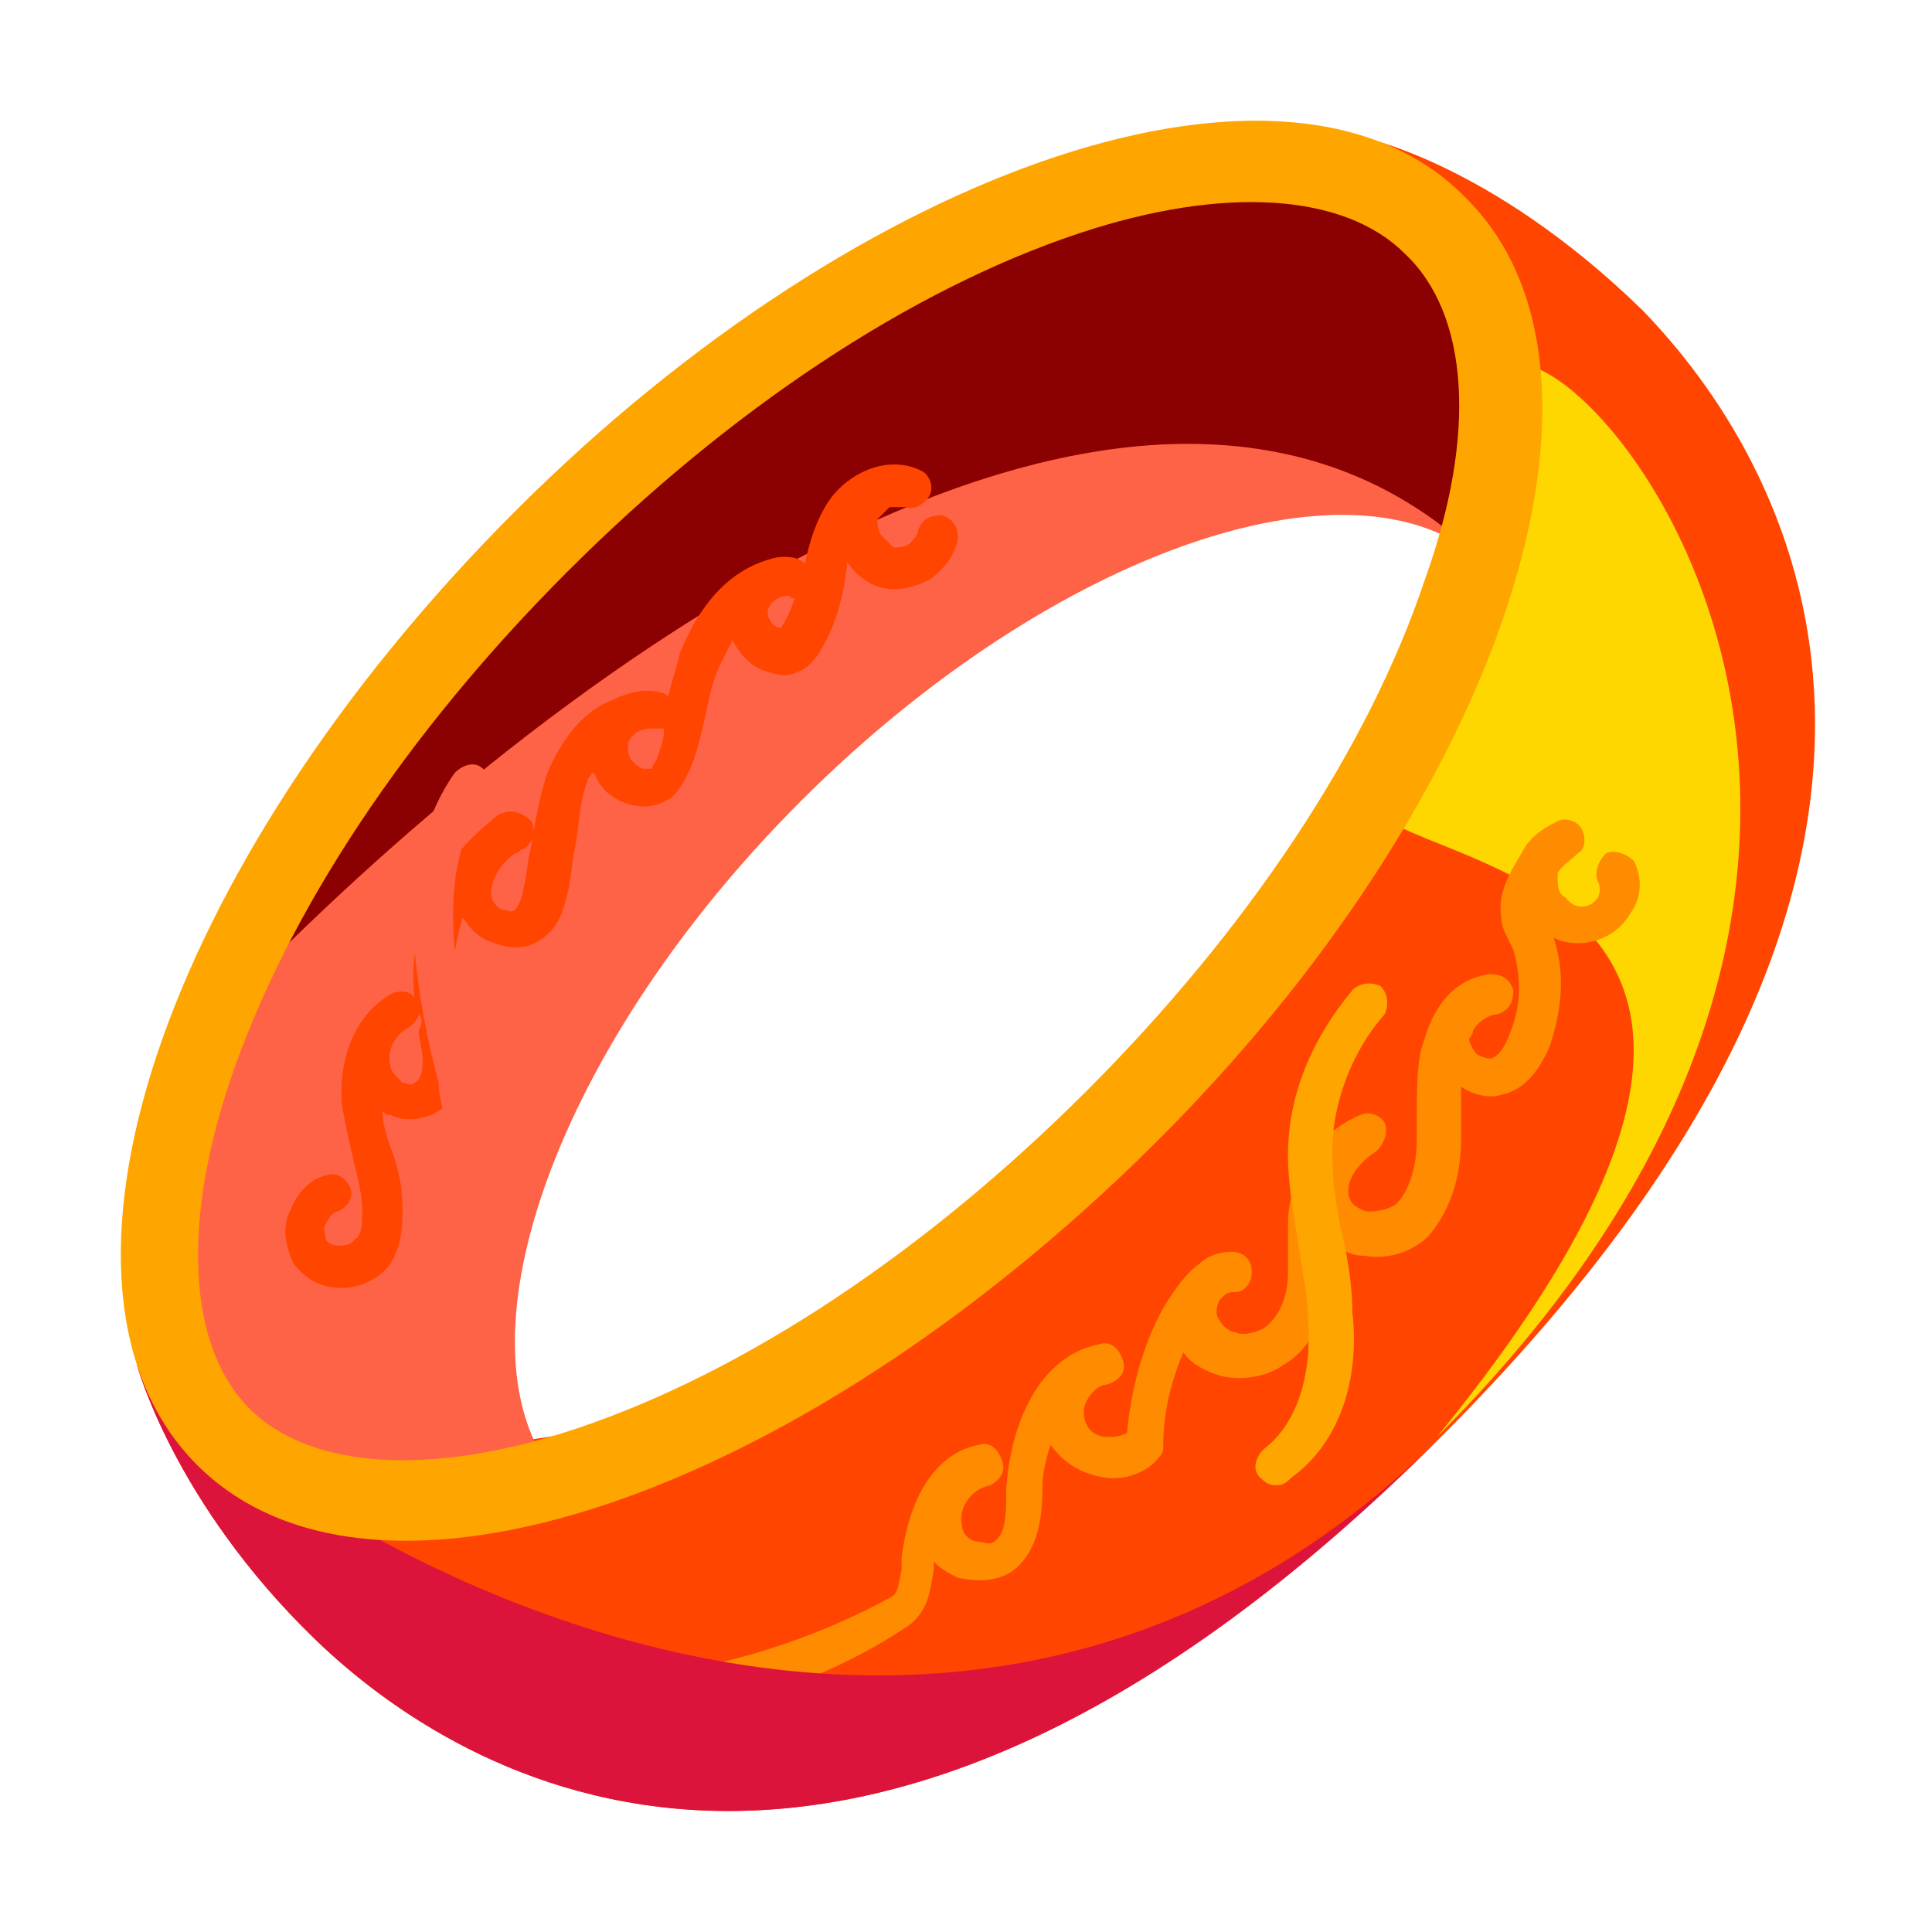
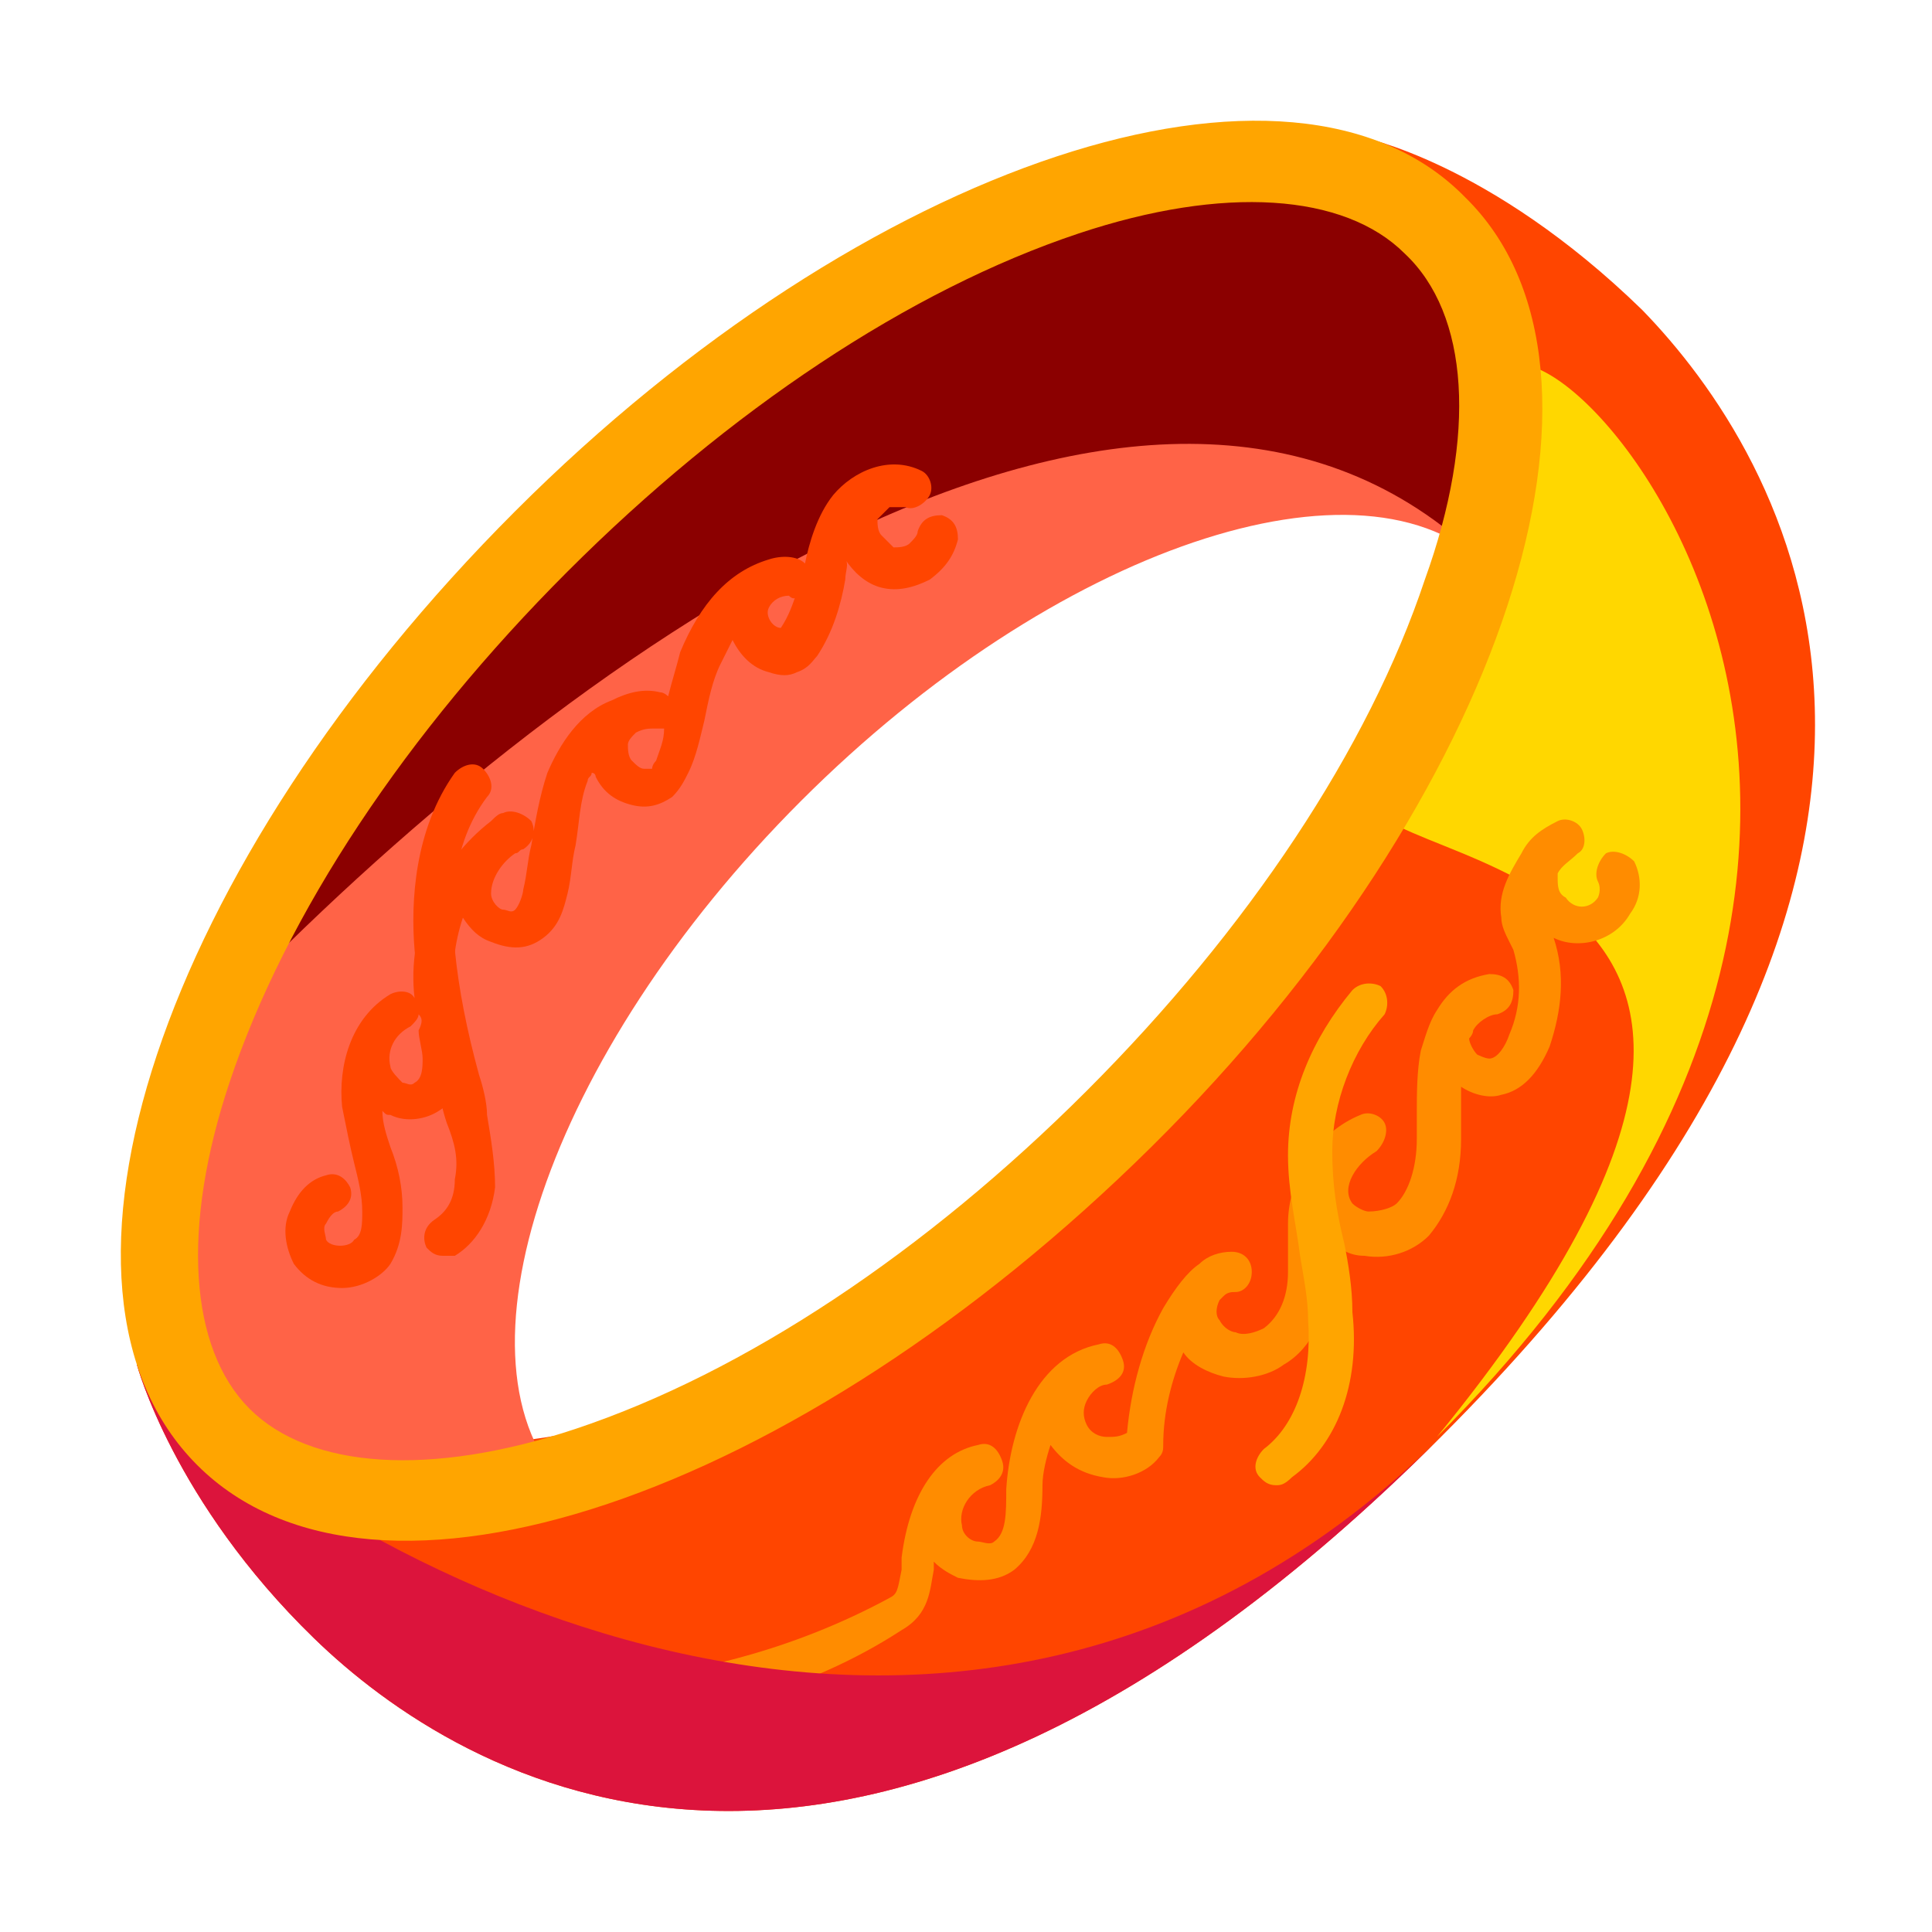
<svg xmlns="http://www.w3.org/2000/svg" x="0px" y="0px" width="100" height="100" viewBox="0 0 48 48">
  <path fill="#FF4500" d="M27.5,27.5c-10.9,11-19.2,8.9-24.1,6.4c0,0,0.9,3.4,4.4,6.8c3.6,3.5,13.4,9.6,28-5s8.5-24.4,5-28 C37,4,33.8,3.4,33.8,3.4S44.6,10.4,27.5,27.5z" />
  <path fill="#FFD700" d="M35.7,35.7c16.2-16.2,1.2-30.3,1.5-25.8c0.1,2.4-0.6,5.6-3.1,9.6C32.6,21.8,48.2,20.4,35.7,35.7z" />
  <path fill="#FF8C00" d="M14.3,42.8c-0.3,0-0.5-0.2-0.5-0.5c0-0.3,0.2-0.5,0.5-0.5c2.7-0.1,5.4-0.8,7.8-2.1 c0.2-0.1,0.2-0.2,0.3-0.7c0-0.1,0-0.2,0-0.3c0.2-1.6,0.9-2.6,1.9-2.8c0.3-0.1,0.5,0.1,0.6,0.4c0.1,0.3-0.1,0.5-0.3,0.6 c-0.5,0.1-0.8,0.6-0.7,1c0,0.2,0.2,0.4,0.4,0.4c0.1,0,0.3,0.1,0.4,0c0.3-0.2,0.3-0.7,0.3-1.3c0.1-1.6,0.8-3.3,2.3-3.6 c0.3-0.1,0.5,0.1,0.6,0.4c0.1,0.3-0.1,0.5-0.4,0.6c-0.2,0-0.4,0.2-0.5,0.4c-0.1,0.2-0.1,0.4,0,0.6c0.1,0.2,0.3,0.3,0.5,0.3 c0.2,0,0.3,0,0.5-0.1c0.1-1.1,0.4-2.2,0.9-3.1c0.3-0.5,0.6-0.9,0.9-1.1c0.2-0.2,0.5-0.3,0.8-0.3c0.3,0,0.5,0.2,0.5,0.5 c0,0.3-0.2,0.5-0.4,0.5c-0.1,0-0.2,0-0.3,0.1c0,0-0.1,0.1-0.1,0.1c-0.1,0.2-0.1,0.4,0,0.5c0.1,0.2,0.3,0.3,0.4,0.3 c0.2,0.1,0.5,0,0.7-0.1c0.4-0.3,0.6-0.8,0.6-1.4c0-0.2,0-0.3,0-0.5c0-0.2,0-0.4,0-0.7c0-1.2,0.8-2.3,1.8-2.7c0.2-0.1,0.5,0,0.6,0.2 c0.1,0.2,0,0.5-0.2,0.7c-0.5,0.3-0.9,0.9-0.6,1.3c0.1,0.1,0.3,0.2,0.4,0.2c0.3,0,0.6-0.1,0.7-0.2c0.3-0.3,0.5-0.9,0.5-1.6 c0-0.2,0-0.4,0-0.6c0-0.5,0-1.1,0.1-1.6c0.1-0.3,0.2-0.7,0.4-1c0.3-0.5,0.7-0.8,1.3-0.9c0.3,0,0.5,0.1,0.6,0.4 c0,0.3-0.1,0.5-0.4,0.6c-0.2,0-0.5,0.2-0.6,0.4c0,0.1-0.1,0.2-0.1,0.2c0,0.1,0.1,0.3,0.2,0.4c0,0,0.2,0.1,0.3,0.1 c0.2,0,0.4-0.3,0.5-0.6c0.3-0.7,0.3-1.4,0.1-2.1l-0.1-0.2c-0.1-0.2-0.2-0.4-0.2-0.6c-0.1-0.6,0.2-1.1,0.5-1.6 c0.2-0.4,0.5-0.6,0.9-0.8c0.2-0.1,0.5,0,0.6,0.2c0.1,0.2,0.1,0.5-0.1,0.6c-0.2,0.2-0.4,0.3-0.5,0.5c0,0,0,0.1,0,0.1 c0,0.2,0,0.4,0.2,0.5c0.2,0.3,0.6,0.3,0.8,0c0,0,0.1-0.2,0-0.4c-0.1-0.2,0-0.5,0.2-0.7c0.2-0.1,0.5,0,0.7,0.2 c0.2,0.4,0.2,0.9-0.1,1.3c-0.4,0.7-1.3,0.9-1.9,0.6c0.3,0.9,0.2,1.8-0.1,2.7c-0.3,0.7-0.7,1.1-1.2,1.2c-0.3,0.1-0.7,0-1-0.2 c0,0.2,0,0.4,0,0.6c0,0.2,0,0.4,0,0.7c0,1-0.3,1.8-0.8,2.4c-0.4,0.4-1,0.6-1.6,0.5c-0.4,0-0.7-0.2-0.9-0.5c0,0.1,0,0.2,0,0.4 c0,0.2,0,0.4,0,0.6c0,0.9-0.4,1.8-1.1,2.2c-0.4,0.3-1,0.4-1.5,0.3c-0.4-0.1-0.8-0.3-1-0.6c-0.3,0.7-0.5,1.5-0.5,2.3 c0,0.1,0,0.2-0.1,0.3c-0.3,0.4-0.9,0.6-1.4,0.5c-0.6-0.1-1-0.4-1.3-0.8c0,0,0,0,0,0c-0.1,0.3-0.2,0.7-0.2,1c0,0.8-0.1,1.6-0.7,2.1 c-0.4,0.3-0.9,0.3-1.4,0.2c-0.2-0.1-0.4-0.2-0.6-0.4l0,0.2c-0.1,0.5-0.1,1.1-0.8,1.5C20.1,42,17.2,42.8,14.3,42.8 C14.4,42.8,14.3,42.8,14.3,42.8z" />
  <path fill="#DC143C" d="M3.4,33.9c0,0,0.9,3.4,4.4,6.8c3.6,3.5,13.4,9.6,28-5C24.1,47.3,8.7,39.2,3.4,33.9z" />
  <path fill="#FF6347" d="M5.1,35.6c2.5,1.3,5,2.6,9,1.4c-3.1-3.1-0.5-10.8,5.8-17.1c6.3-6.3,14-8.9,17.1-5.8 c1.2-4-0.2-6.4-1.4-8.9c0.4,0.2-7.1-6-21.1,8C0.5,27.1,5.3,35.9,5.1,35.6z" />
  <path fill="#8B0000" d="M37,14.1c1.2-4-0.2-6.4-1.4-8.9c0.3,0.2-7.1-6-21.1,8c-4.2,4.2-6.7,8-8.2,11.1C15,15.5,29,6,37,14.1 z" />
  <path fill="#FFA500" d="M12.8 12.7C4 21.5.5 32 4.9 36.4c4.4 4.4 14.9.8 23.7-7.9S40.8 9.2 36.4 4.9C32.1.5 21.5 4 12.8 12.7zM35.4 14.4c-1.4 4.2-4.4 8.7-8.4 12.7s-8.5 7-12.7 8.4c-3.6 1.2-6.6 1-8.1-.5-1.5-1.5-1.7-4.5-.5-8.1 1.4-4.2 4.4-8.7 8.4-12.7 4-4 8.5-7 12.7-8.4 3.6-1.2 6.6-1 8.1.5C36.5 7.8 36.7 10.8 35.4 14.4zM31.7 36.9c-.2 0-.3-.1-.4-.2-.2-.2-.1-.5.1-.7.8-.6 1.2-1.8 1.1-3.2 0-.5-.1-1-.2-1.6-.1-.8-.3-1.6-.3-2.5 0-1.5.6-2.9 1.6-4.1.2-.2.5-.2.7-.1.2.2.2.5.1.7-.8.9-1.3 2.2-1.3 3.4 0 .8.1 1.5.3 2.3.1.5.2 1.1.2 1.7.2 1.8-.4 3.3-1.5 4.1C31.9 36.9 31.8 36.9 31.7 36.9z" />
  <path fill="#FF4500" d="M8.5,32c-0.5,0-0.9-0.2-1.2-0.6C7.1,31,7,30.5,7.2,30.1c0.2-0.5,0.5-0.8,0.9-0.9 c0.3-0.1,0.5,0.1,0.6,0.3c0.1,0.3-0.1,0.5-0.3,0.6c-0.1,0-0.2,0.1-0.3,0.3c-0.1,0.1,0,0.3,0,0.4c0.1,0.2,0.6,0.2,0.7,0 C9,30.7,9,30.4,9,30.1c0-0.4-0.1-0.8-0.2-1.2c-0.1-0.4-0.2-0.9-0.3-1.4c-0.1-1,0.2-2.2,1.2-2.8c0.2-0.1,0.5-0.1,0.6,0.1 c-0.2-1.7,0.6-3.4,1.9-4.4c0.1-0.1,0.2-0.2,0.3-0.2c0.2-0.1,0.5,0,0.7,0.2c0.1,0.2,0.1,0.5-0.2,0.7c-0.1,0-0.1,0.1-0.2,0.1 c-0.3,0.2-0.6,0.6-0.6,1c0,0.2,0.2,0.4,0.3,0.4c0.1,0,0.2,0.1,0.3,0c0.1-0.1,0.2-0.4,0.2-0.5c0.1-0.4,0.1-0.7,0.2-1.1 c0.1-0.6,0.2-1.2,0.4-1.8c0.3-0.7,0.8-1.5,1.6-1.8c0.4-0.2,0.8-0.3,1.2-0.2c0.1,0,0.2,0.1,0.2,0.1c0.1-0.4,0.2-0.7,0.3-1.1 c0.5-1.2,1.2-2,2.2-2.3c0.3-0.1,0.7-0.1,0.9,0.1c0.1-0.5,0.3-1.2,0.7-1.7c0.5-0.6,1.4-1,2.2-0.6c0.2,0.1,0.3,0.4,0.2,0.6 c-0.1,0.2-0.4,0.4-0.6,0.3c-0.1,0-0.3,0-0.4,0c-0.1,0.1-0.2,0.2-0.3,0.3c0,0.1,0,0.3,0.1,0.4c0.1,0.1,0.2,0.2,0.3,0.3 c0.1,0,0.3,0,0.4-0.1c0.1-0.1,0.2-0.2,0.2-0.3c0.1-0.3,0.3-0.4,0.6-0.4c0.3,0.1,0.4,0.3,0.4,0.6c-0.1,0.4-0.3,0.7-0.7,1 c-0.4,0.2-0.8,0.3-1.2,0.2c-0.4-0.1-0.7-0.4-0.9-0.7C21.1,14,21,14.2,21,14.4c-0.1,0.6-0.3,1.3-0.7,1.9c-0.1,0.1-0.2,0.3-0.5,0.4 c-0.2,0.1-0.4,0.1-0.7,0c-0.4-0.1-0.7-0.4-0.9-0.8c-0.1,0.2-0.2,0.4-0.3,0.6c-0.2,0.4-0.3,0.9-0.4,1.4c-0.1,0.4-0.2,0.9-0.4,1.3 c-0.1,0.2-0.2,0.4-0.4,0.6c-0.3,0.2-0.6,0.3-1,0.2c-0.4-0.1-0.7-0.3-0.9-0.7c0,0,0-0.1-0.1-0.1c0,0.1-0.1,0.1-0.1,0.2 c-0.2,0.5-0.2,1-0.3,1.6c-0.1,0.4-0.1,0.8-0.2,1.2c-0.1,0.4-0.2,0.8-0.6,1.1c-0.4,0.3-0.8,0.3-1.3,0.1c-0.3-0.1-0.5-0.3-0.7-0.6 c-0.2,0.6-0.3,1.3-0.2,2c0,0.1,0.1,0.2,0.1,0.4c0.1,0.3,0.1,0.6,0.2,0.9c0,0.6-0.2,1.2-0.7,1.5c-0.3,0.2-0.8,0.3-1.2,0.1 c-0.1,0-0.1,0-0.2-0.1c0,0.3,0.1,0.6,0.2,0.9C9.9,29,10,29.5,10,30c0,0.4,0,0.9-0.3,1.4C9.5,31.7,9,32,8.5,32z M10.4,25.2 c0,0.1-0.1,0.2-0.2,0.3c-0.4,0.2-0.6,0.6-0.5,1c0,0.1,0.2,0.3,0.3,0.4c0.1,0,0.2,0.1,0.3,0c0.2-0.1,0.2-0.4,0.2-0.6 c0-0.2-0.1-0.5-0.1-0.7C10.5,25.4,10.5,25.3,10.4,25.2z M15.8,18.2c-0.1,0.1-0.2,0.2-0.2,0.3c0,0.1,0,0.3,0.1,0.4 c0.1,0.1,0.2,0.2,0.3,0.2c0.1,0,0.1,0,0.2,0c0,0,0-0.1,0.1-0.2c0.1-0.3,0.2-0.5,0.2-0.8c-0.1,0-0.1,0-0.2,0 C16.1,18.1,16,18.1,15.8,18.2z M19.6,14.8c-0.2,0-0.4,0.1-0.5,0.3c-0.1,0.2,0.1,0.5,0.3,0.5c0.2-0.3,0.3-0.6,0.4-0.9 C19.8,14.9,19.7,14.9,19.6,14.8C19.7,14.9,19.6,14.8,19.6,14.8z" />
-   <path fill="#FF6347" d="M11,31.2c-0.2,0-0.3-0.1-0.4-0.2c-0.1-0.2-0.1-0.5,0.2-0.7c0.3-0.2,0.5-0.5,0.5-1 c0.1-0.5,0-0.9-0.2-1.4c-0.1-0.3-0.2-0.7-0.2-1c-0.3-1.1-0.5-2.2-0.6-3.3c-0.1-1.2,0-3,1-4.4c0.2-0.2,0.5-0.3,0.7-0.1 c0.2,0.2,0.3,0.5,0.1,0.7c-0.9,1.2-0.9,2.7-0.8,3.8c0.1,1,0.3,2,0.6,3.1c0.1,0.3,0.2,0.7,0.2,1c0.1,0.6,0.2,1.2,0.2,1.8 c-0.1,0.8-0.5,1.4-1,1.7C11.1,31.2,11.1,31.2,11,31.2z" />
+   <path fill="#FF4500" d="M11,31.2c-0.2,0-0.3-0.1-0.4-0.2c-0.1-0.2-0.1-0.5,0.2-0.7c0.3-0.2,0.5-0.5,0.5-1 c0.1-0.5,0-0.9-0.2-1.4c-0.1-0.3-0.2-0.7-0.2-1c-0.3-1.1-0.5-2.2-0.6-3.3c-0.1-1.2,0-3,1-4.4c0.2-0.2,0.5-0.3,0.7-0.1 c0.2,0.2,0.3,0.5,0.1,0.7c-0.9,1.2-0.9,2.7-0.8,3.8c0.1,1,0.3,2,0.6,3.1c0.1,0.3,0.2,0.7,0.2,1c0.1,0.6,0.2,1.2,0.2,1.8 c-0.1,0.8-0.5,1.4-1,1.7C11.1,31.2,11.1,31.2,11,31.2z" />
</svg>
